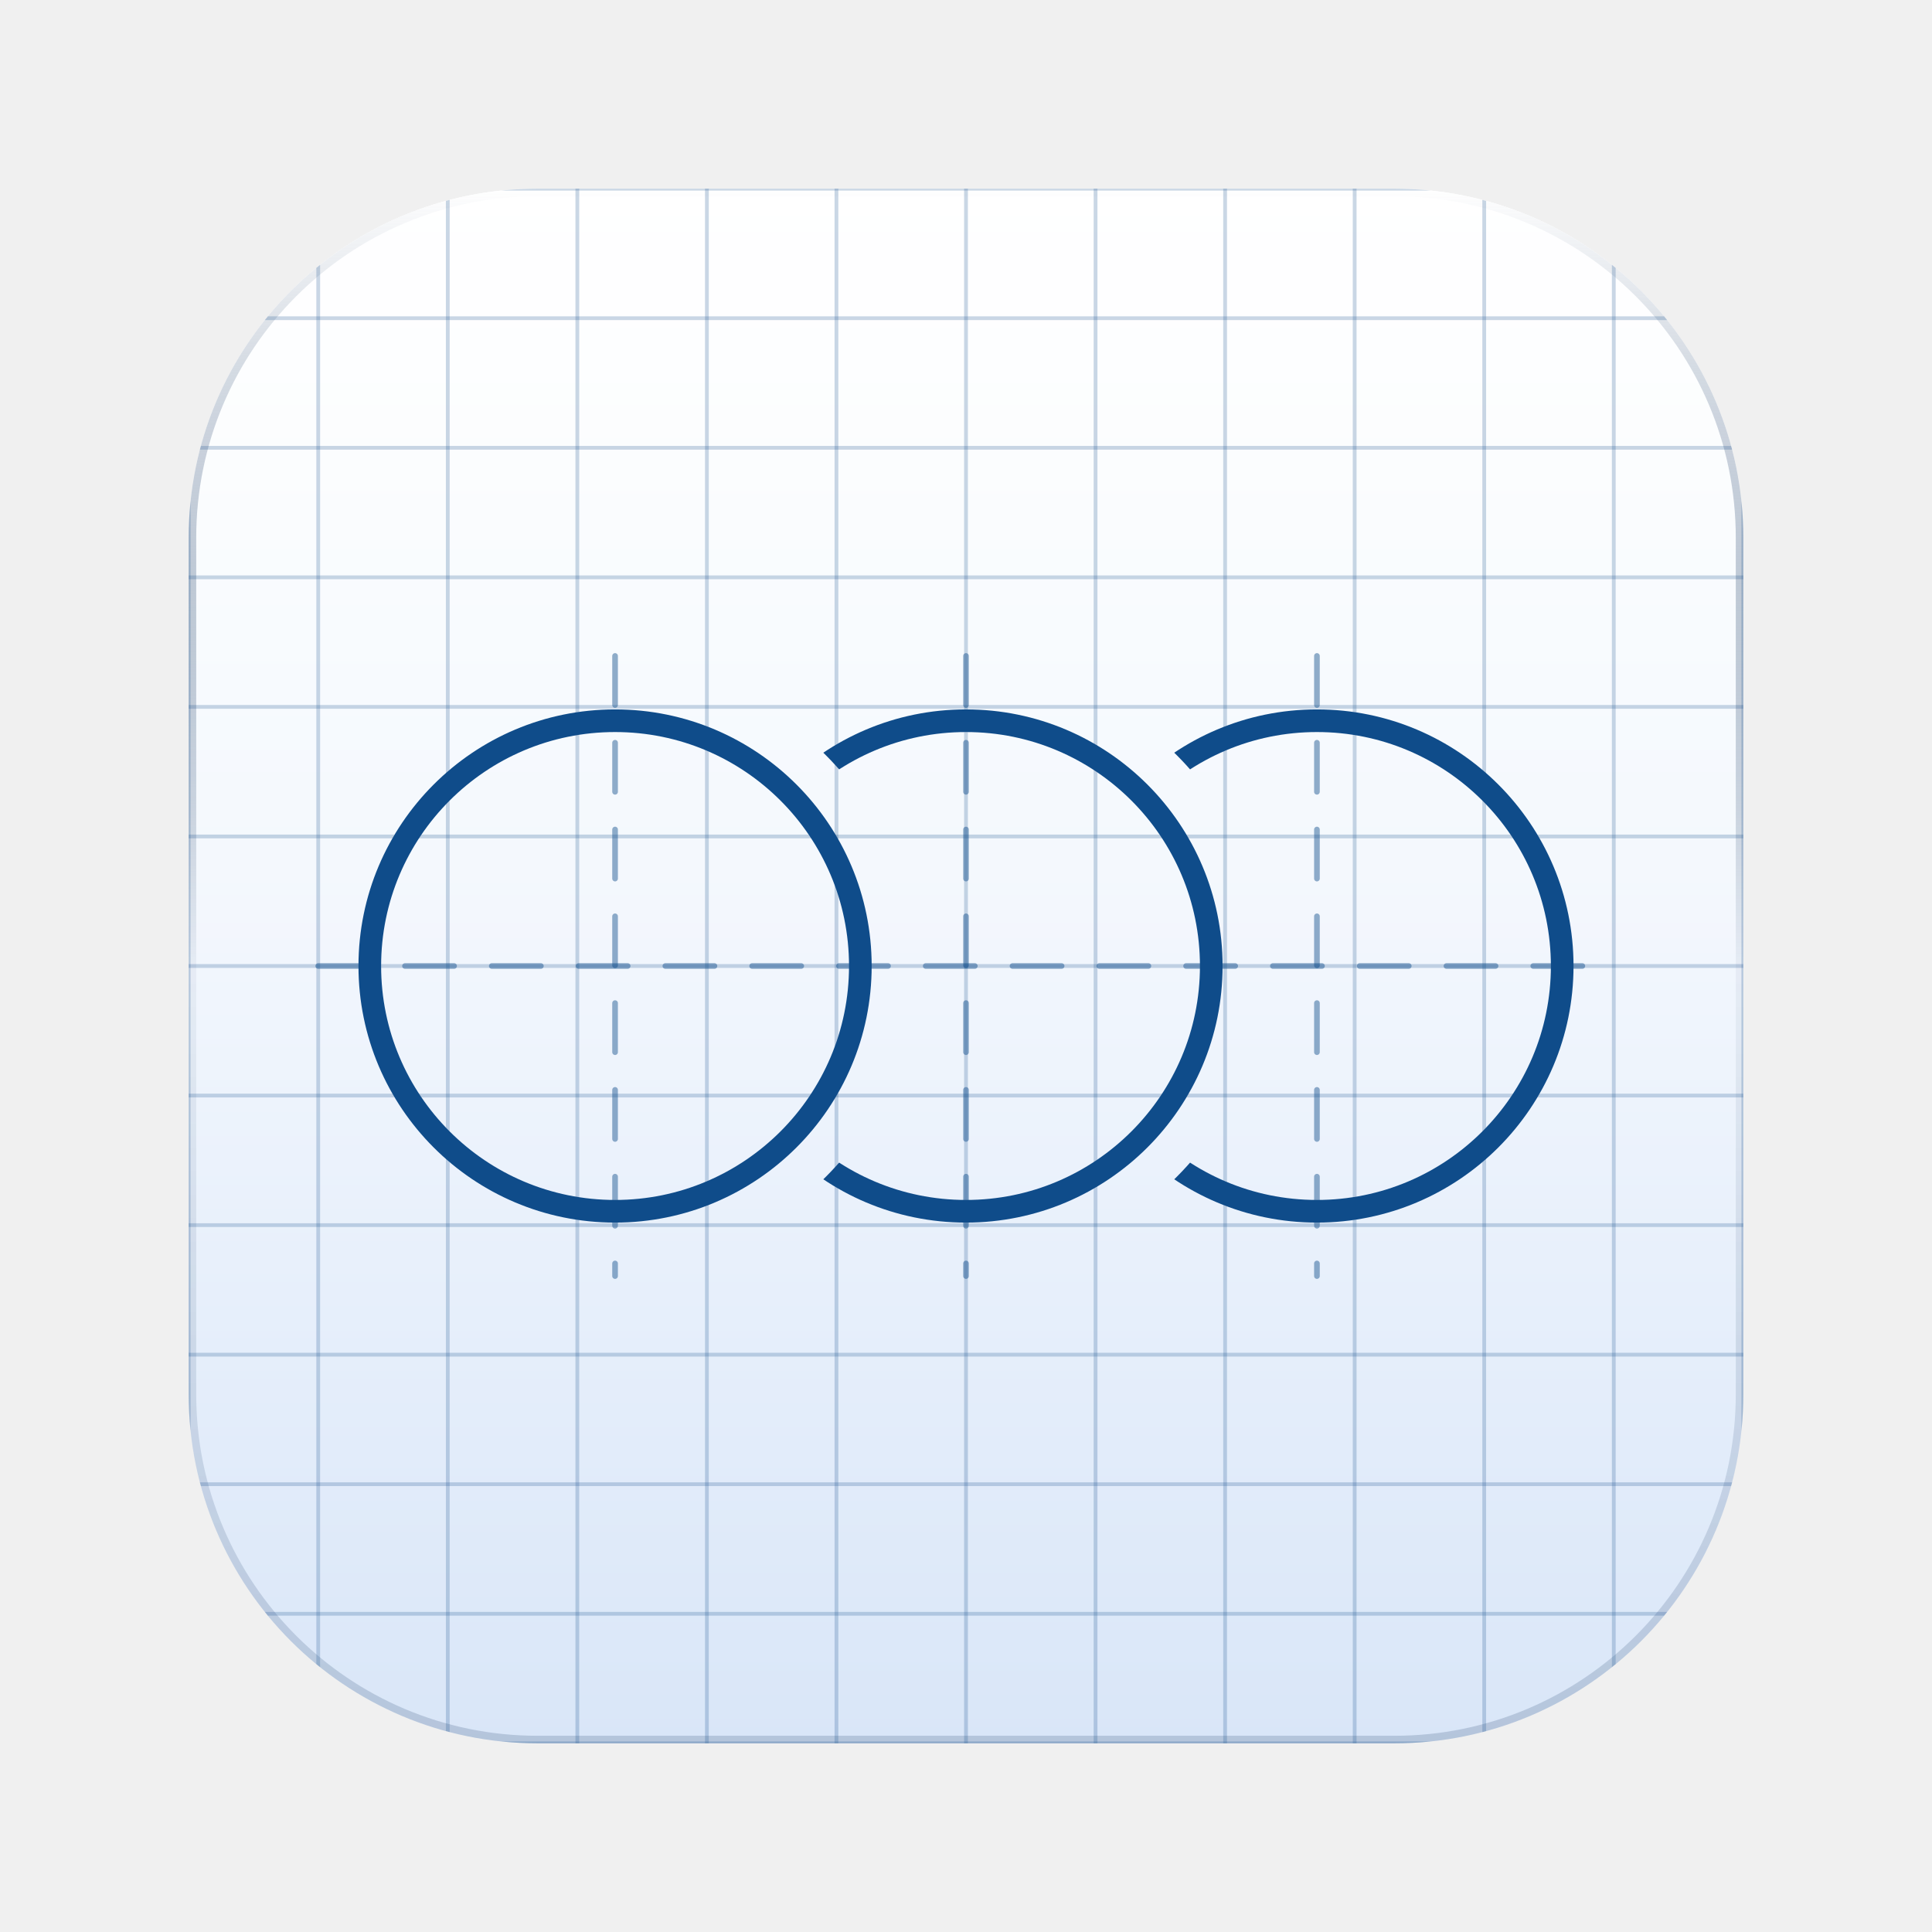
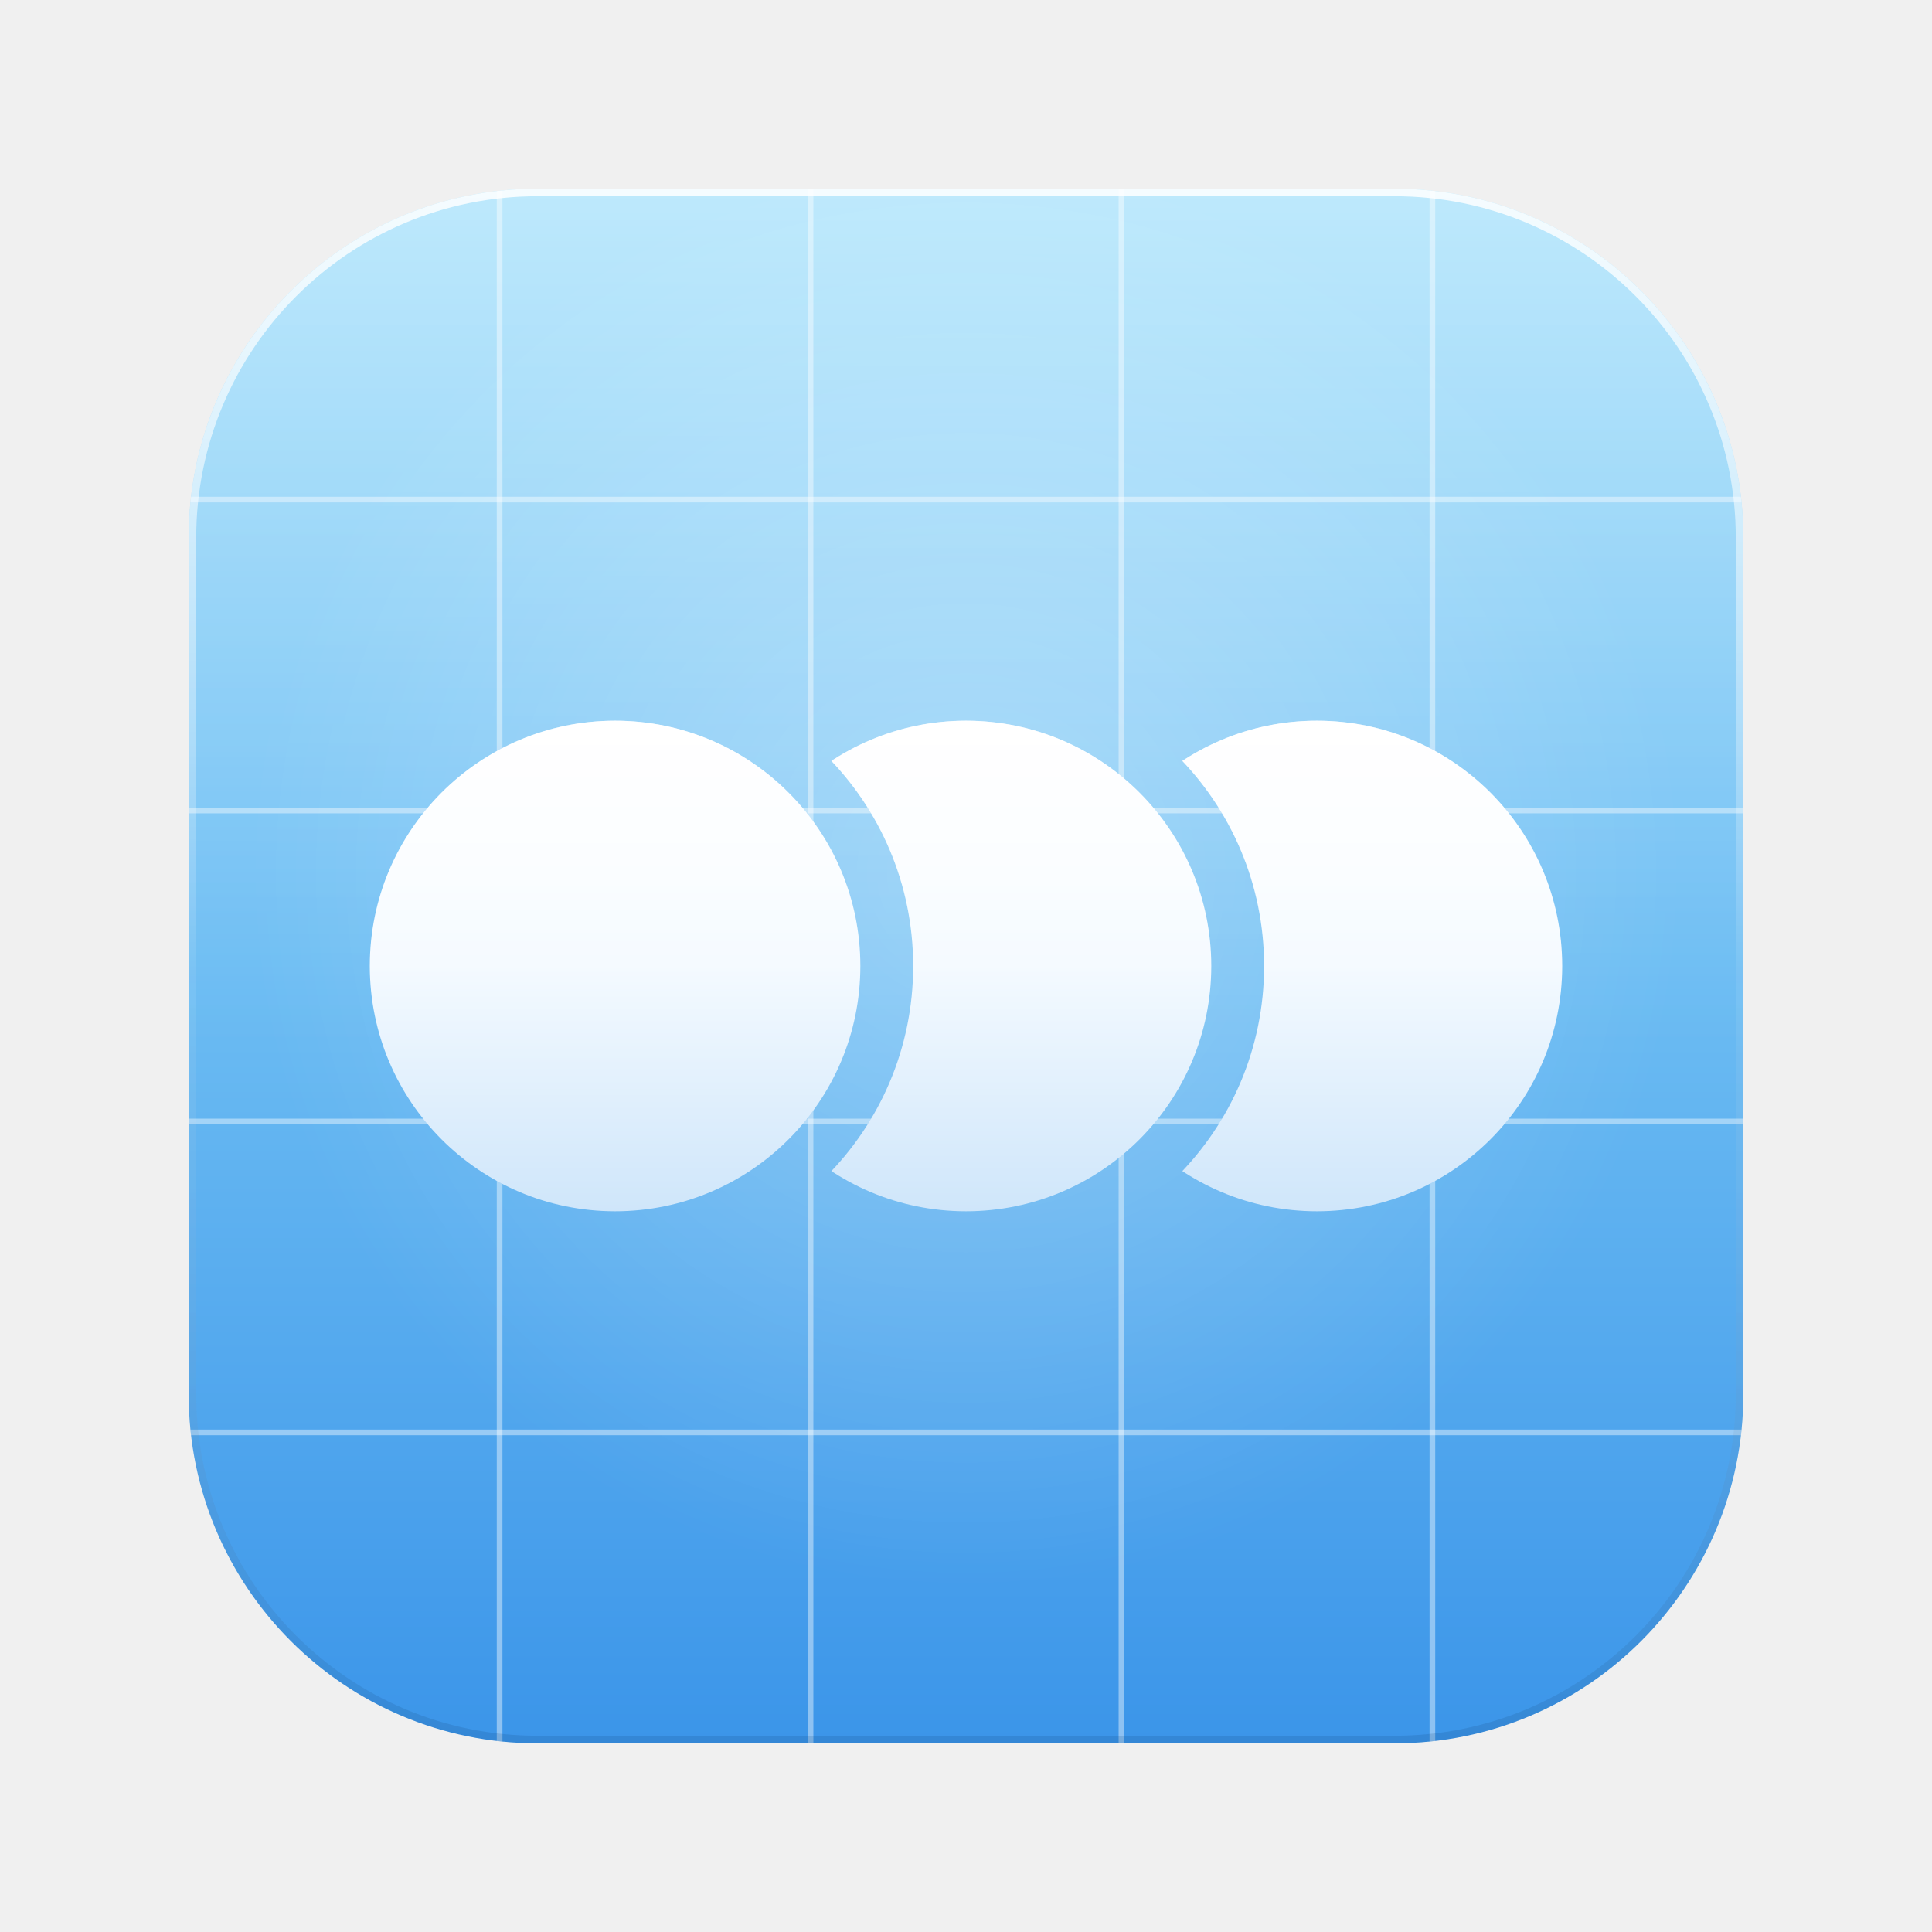
<svg xmlns="http://www.w3.org/2000/svg" width="1024" height="1024" viewBox="0 0 1024 1024">
  <defs>
    <linearGradient id="tile" x1="0" y1="100" x2="0" y2="924" gradientUnits="userSpaceOnUse">
-       <stop offset="0" stop-color="#ffffff" stop-opacity="1" />
-       <stop offset="0.5" stop-color="#f1f6fd" stop-opacity="1" />
-       <stop offset="1" stop-color="#d9e6f8" stop-opacity="1" />
+       <stop offset="0" stop-color="#a9e2fb" stop-opacity="1" />
+       <stop offset="0.5" stop-color="#6dbdf3" stop-opacity="1" />
+       <stop offset="1" stop-color="#3b95e9" stop-opacity="1" />
    </linearGradient>
    <linearGradient id="sheen" x1="0" y1="100" x2="0" y2="553.2" gradientUnits="userSpaceOnUse">
-       <stop offset="0" stop-color="#ffffff" stop-opacity="0.35" />
+       <stop offset="0" stop-color="#ffffff" stop-opacity="0.24" />
      <stop offset="1" stop-color="#ffffff" stop-opacity="0" />
    </linearGradient>
    <linearGradient id="rim" x1="0" y1="100" x2="0" y2="924" gradientUnits="userSpaceOnUse">
-       <stop offset="0" stop-color="#ffffff" stop-opacity="0.95" />
-       <stop offset="0.5" stop-color="#0b2e5c" stop-opacity="0.05" />
-       <stop offset="1" stop-color="#0b2e5c" stop-opacity="0.18" />
+       <stop offset="0" stop-color="#ffffff" stop-opacity="0.85" />
+       <stop offset="0.5" stop-color="#ffffff" stop-opacity="0.08" />
+       <stop offset="1" stop-color="#0b3d70" stop-opacity="0.16" />
+     </linearGradient>
+     <radialGradient id="glow" cx="512" cy="462.56" r="379.04" gradientUnits="userSpaceOnUse">
+       <stop offset="0" stop-color="#ffffff" stop-opacity="0.28" />
+       <stop offset="1" stop-color="#ffffff" stop-opacity="0" />
+     </radialGradient>
+     <linearGradient id="mark" x1="0" y1="382" x2="0" y2="642" gradientUnits="userSpaceOnUse">
+       <stop offset="0" stop-color="#ffffff" stop-opacity="1" />
+       <stop offset="0.5" stop-color="#f4faff" stop-opacity="1" />
+       <stop offset="1" stop-color="#cfe6fa" stop-opacity="1" />
+     </linearGradient>
+     <linearGradient id="gloss" x1="0" y1="382" x2="0" y2="525" gradientUnits="userSpaceOnUse">
+       <stop offset="0" stop-color="#ffffff" stop-opacity="0.55" />
+       <stop offset="1" stop-color="#ffffff" stop-opacity="0" />
    </linearGradient>
    <clipPath id="tile-clip">
      <rect x="100" y="100" width="824" height="824" rx="185" />
    </clipPath>
    <mask id="cut-0" maskUnits="userSpaceOnUse" x="0" y="0" width="1024" height="1024">
      <rect x="0" y="0" width="1024" height="1024" fill="#ffffff" />
      <circle cx="512" cy="512" r="158" fill="#000000" />
      <circle cx="326" cy="512" r="158" fill="#000000" />
    </mask>
    <mask id="cut-1" maskUnits="userSpaceOnUse" x="0" y="0" width="1024" height="1024">
      <rect x="0" y="0" width="1024" height="1024" fill="#ffffff" />
      <circle cx="326" cy="512" r="158" fill="#000000" />
    </mask>
    <mask id="cut-2" maskUnits="userSpaceOnUse" x="0" y="0" width="1024" height="1024">
      <rect x="0" y="0" width="1024" height="1024" fill="#ffffff" />
    </mask>
  </defs>
  <rect x="100" y="100" width="824" height="824" rx="185" fill="url(#tile)" />
+   <g clip-path="url(#tile-clip)">
+     <rect x="100" y="100" width="824" height="824" fill="url(#glow)" />
+     <g fill="none" stroke="#ffffff" stroke-opacity="0.42" stroke-width="3">
+       <line x1="264.8" y1="100" x2="264.8" y2="924" />
+       <line x1="100" y1="264.8" x2="924" y2="264.8" />
+       <line x1="429.6" y1="100" x2="429.6" y2="924" />
+       <line x1="100" y1="429.6" x2="924" y2="429.6" />
+       <line x1="594.4" y1="100" x2="594.4" y2="924" />
+       <line x1="100" y1="594.4" x2="924" y2="594.4" />
+       <line x1="759.2" y1="100" x2="759.2" y2="924" />
+       <line x1="100" y1="759.2" x2="924" y2="759.2" />
+     </g>
+   </g>
  <rect x="100" y="100" width="824" height="824" rx="185" fill="url(#sheen)" />
  <rect x="102" y="102" width="820" height="820" rx="183" fill="none" stroke="url(#rim)" stroke-width="4" />
-   <g clip-path="url(#tile-clip)" stroke="#0f4c8a" stroke-width="2" stroke-opacity="0.22">
-     <line x1="100" y1="100" x2="100" y2="924" />
-     <line x1="100" y1="100" x2="924" y2="100" />
-     <line x1="168.667" y1="100" x2="168.667" y2="924" />
-     <line x1="100" y1="168.667" x2="924" y2="168.667" />
-     <line x1="237.333" y1="100" x2="237.333" y2="924" />
-     <line x1="100" y1="237.333" x2="924" y2="237.333" />
-     <line x1="306" y1="100" x2="306" y2="924" />
-     <line x1="100" y1="306" x2="924" y2="306" />
-     <line x1="374.667" y1="100" x2="374.667" y2="924" />
-     <line x1="100" y1="374.667" x2="924" y2="374.667" />
-     <line x1="443.333" y1="100" x2="443.333" y2="924" />
-     <line x1="100" y1="443.333" x2="924" y2="443.333" />
-     <line x1="512" y1="100" x2="512" y2="924" />
-     <line x1="100" y1="512" x2="924" y2="512" />
-     <line x1="580.667" y1="100" x2="580.667" y2="924" />
-     <line x1="100" y1="580.667" x2="924" y2="580.667" />
-     <line x1="649.333" y1="100" x2="649.333" y2="924" />
-     <line x1="100" y1="649.333" x2="924" y2="649.333" />
-     <line x1="718" y1="100" x2="718" y2="924" />
-     <line x1="100" y1="718" x2="924" y2="718" />
-     <line x1="786.667" y1="100" x2="786.667" y2="924" />
-     <line x1="100" y1="786.667" x2="924" y2="786.667" />
-     <line x1="855.333" y1="100" x2="855.333" y2="924" />
-     <line x1="100" y1="855.333" x2="924" y2="855.333" />
-     <line x1="924" y1="100" x2="924" y2="924" />
-     <line x1="100" y1="924" x2="924" y2="924" />
+   <g fill="url(#mark)">
+     <circle cx="698" cy="512" r="130" mask="url(#cut-0)" />
+     <circle cx="512" cy="512" r="130" mask="url(#cut-1)" />
+     <circle cx="326" cy="512" r="130" mask="url(#cut-2)" />
  </g>
-   <g stroke="#0f4c8a" stroke-width="3" stroke-opacity="0.45" stroke-dasharray="26 20" stroke-linecap="round">
-     <line x1="168.667" y1="512" x2="855.333" y2="512" />
-     <line x1="698" y1="347.667" x2="698" y2="676.333" />
-     <line x1="512" y1="347.667" x2="512" y2="676.333" />
-     <line x1="326" y1="347.667" x2="326" y2="676.333" />
-   </g>
-   <g fill="none" stroke="#0f4c8a" stroke-width="12">
+   <g fill="url(#gloss)">
    <circle cx="698" cy="512" r="130" mask="url(#cut-0)" />
    <circle cx="512" cy="512" r="130" mask="url(#cut-1)" />
    <circle cx="326" cy="512" r="130" mask="url(#cut-2)" />
  </g>
</svg>
